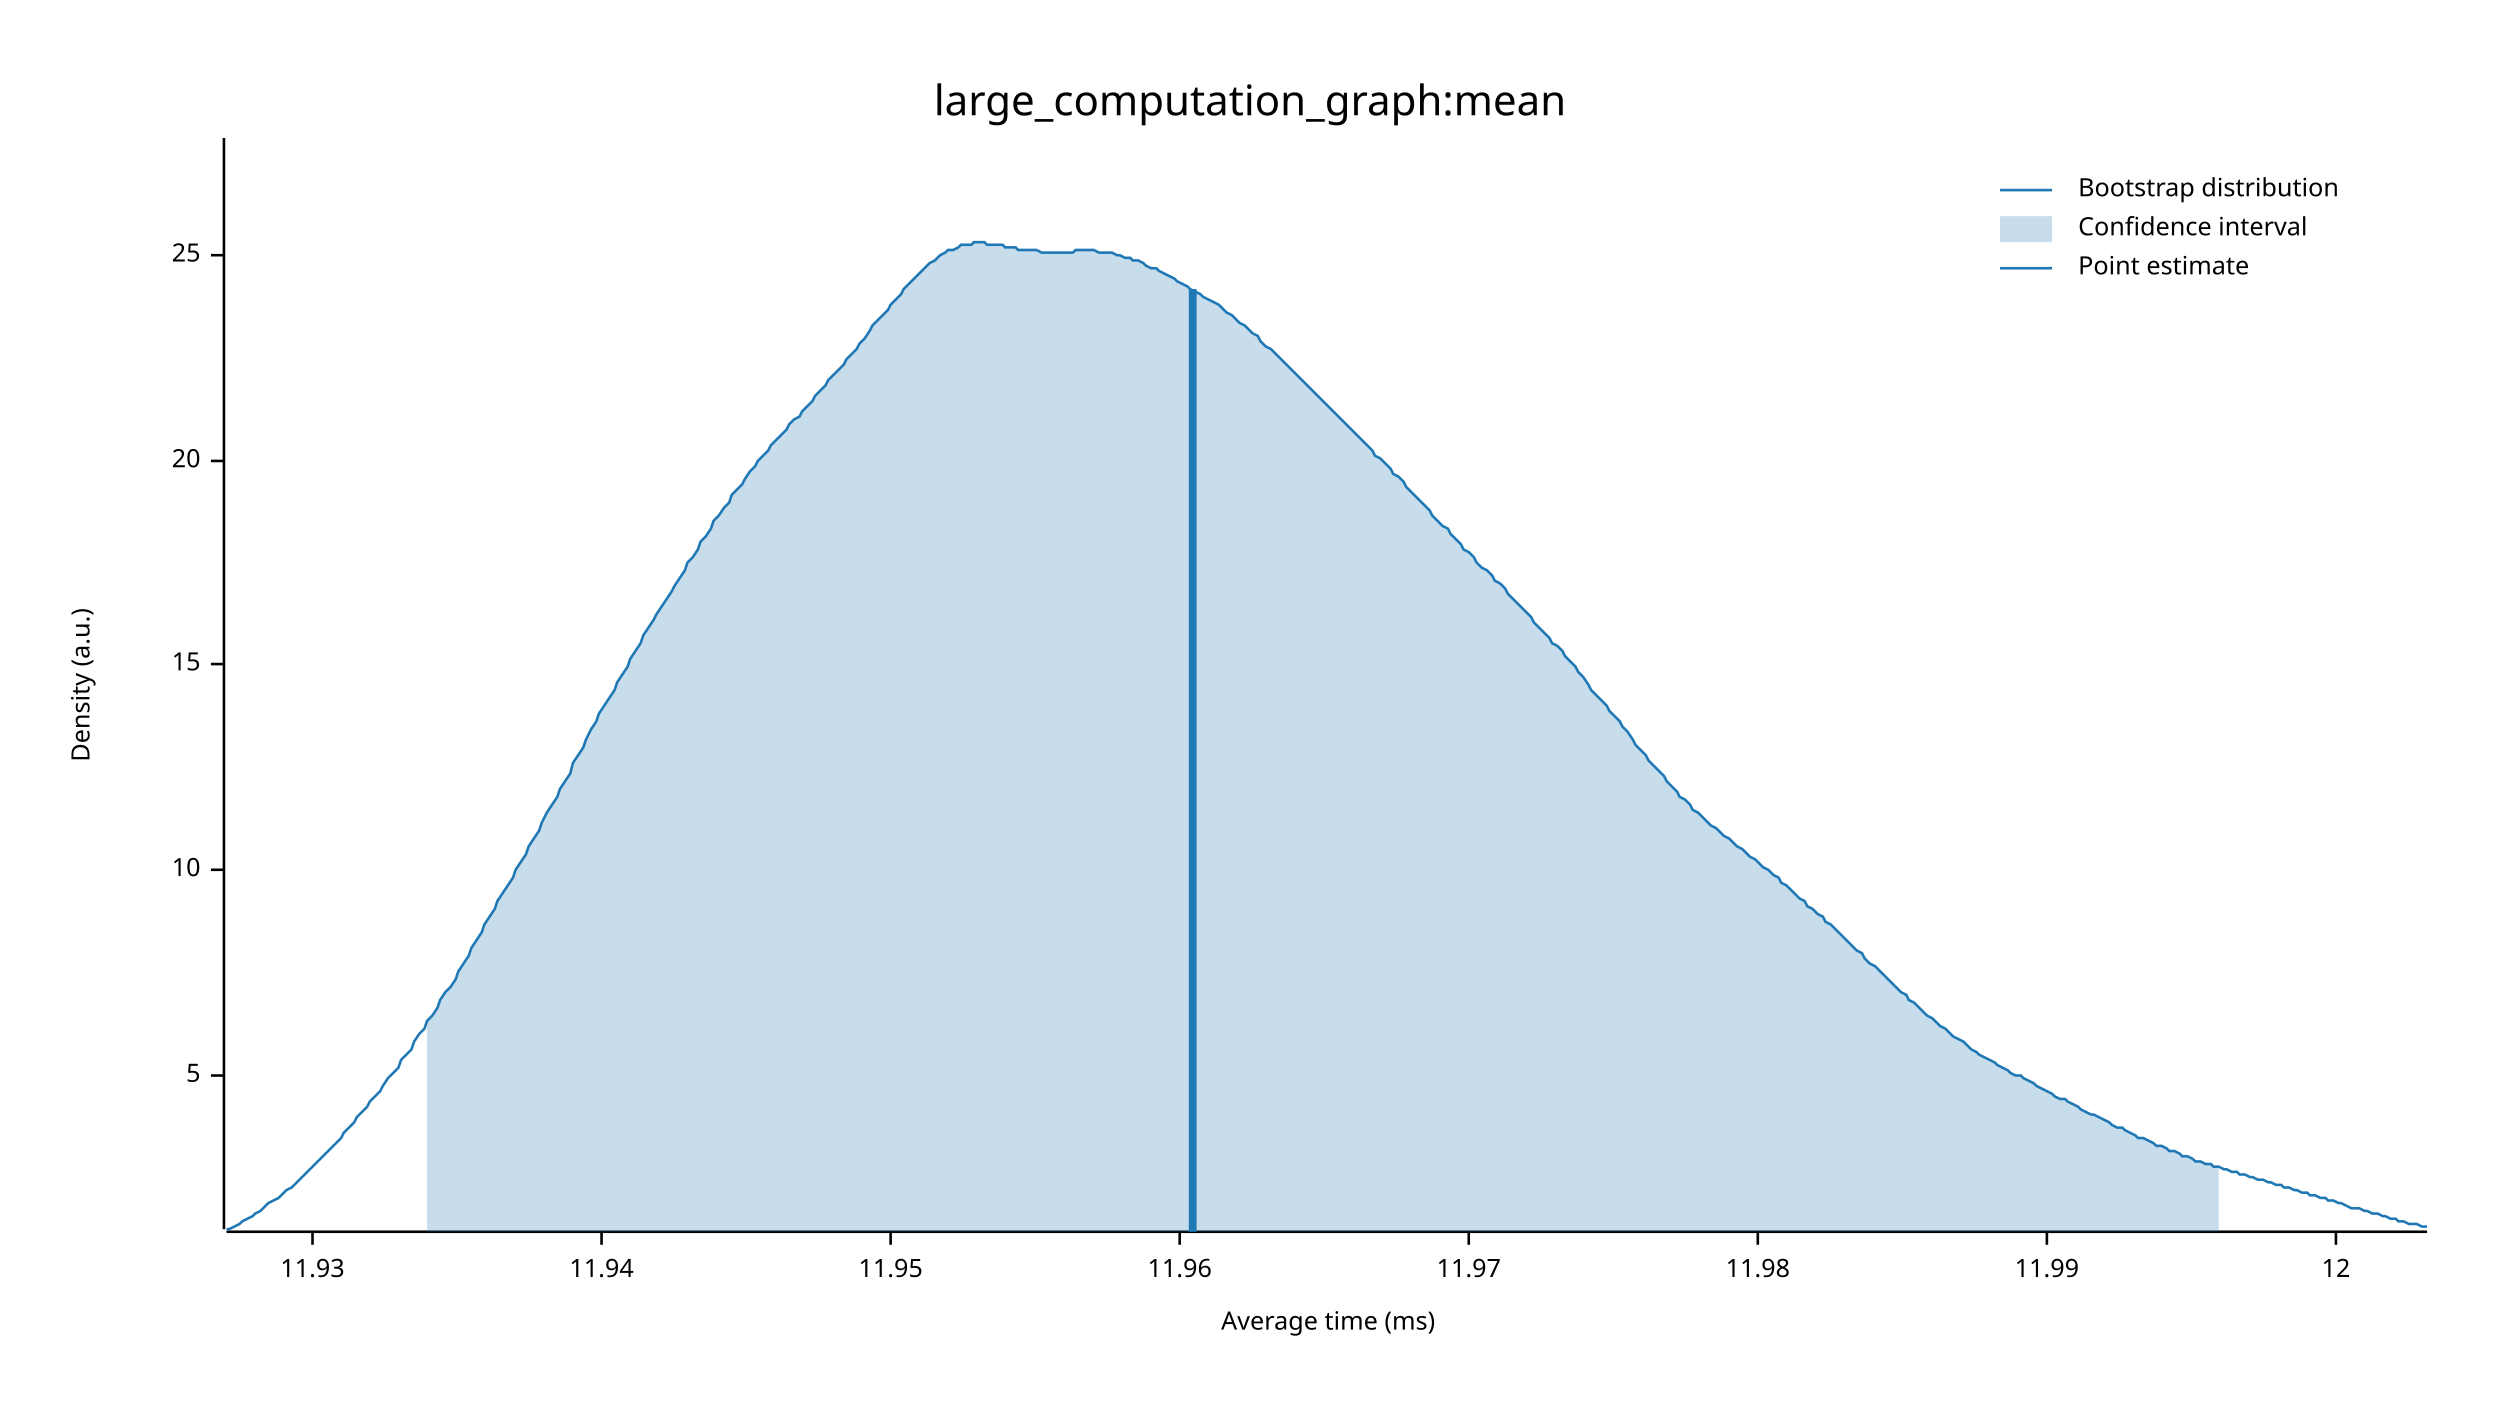
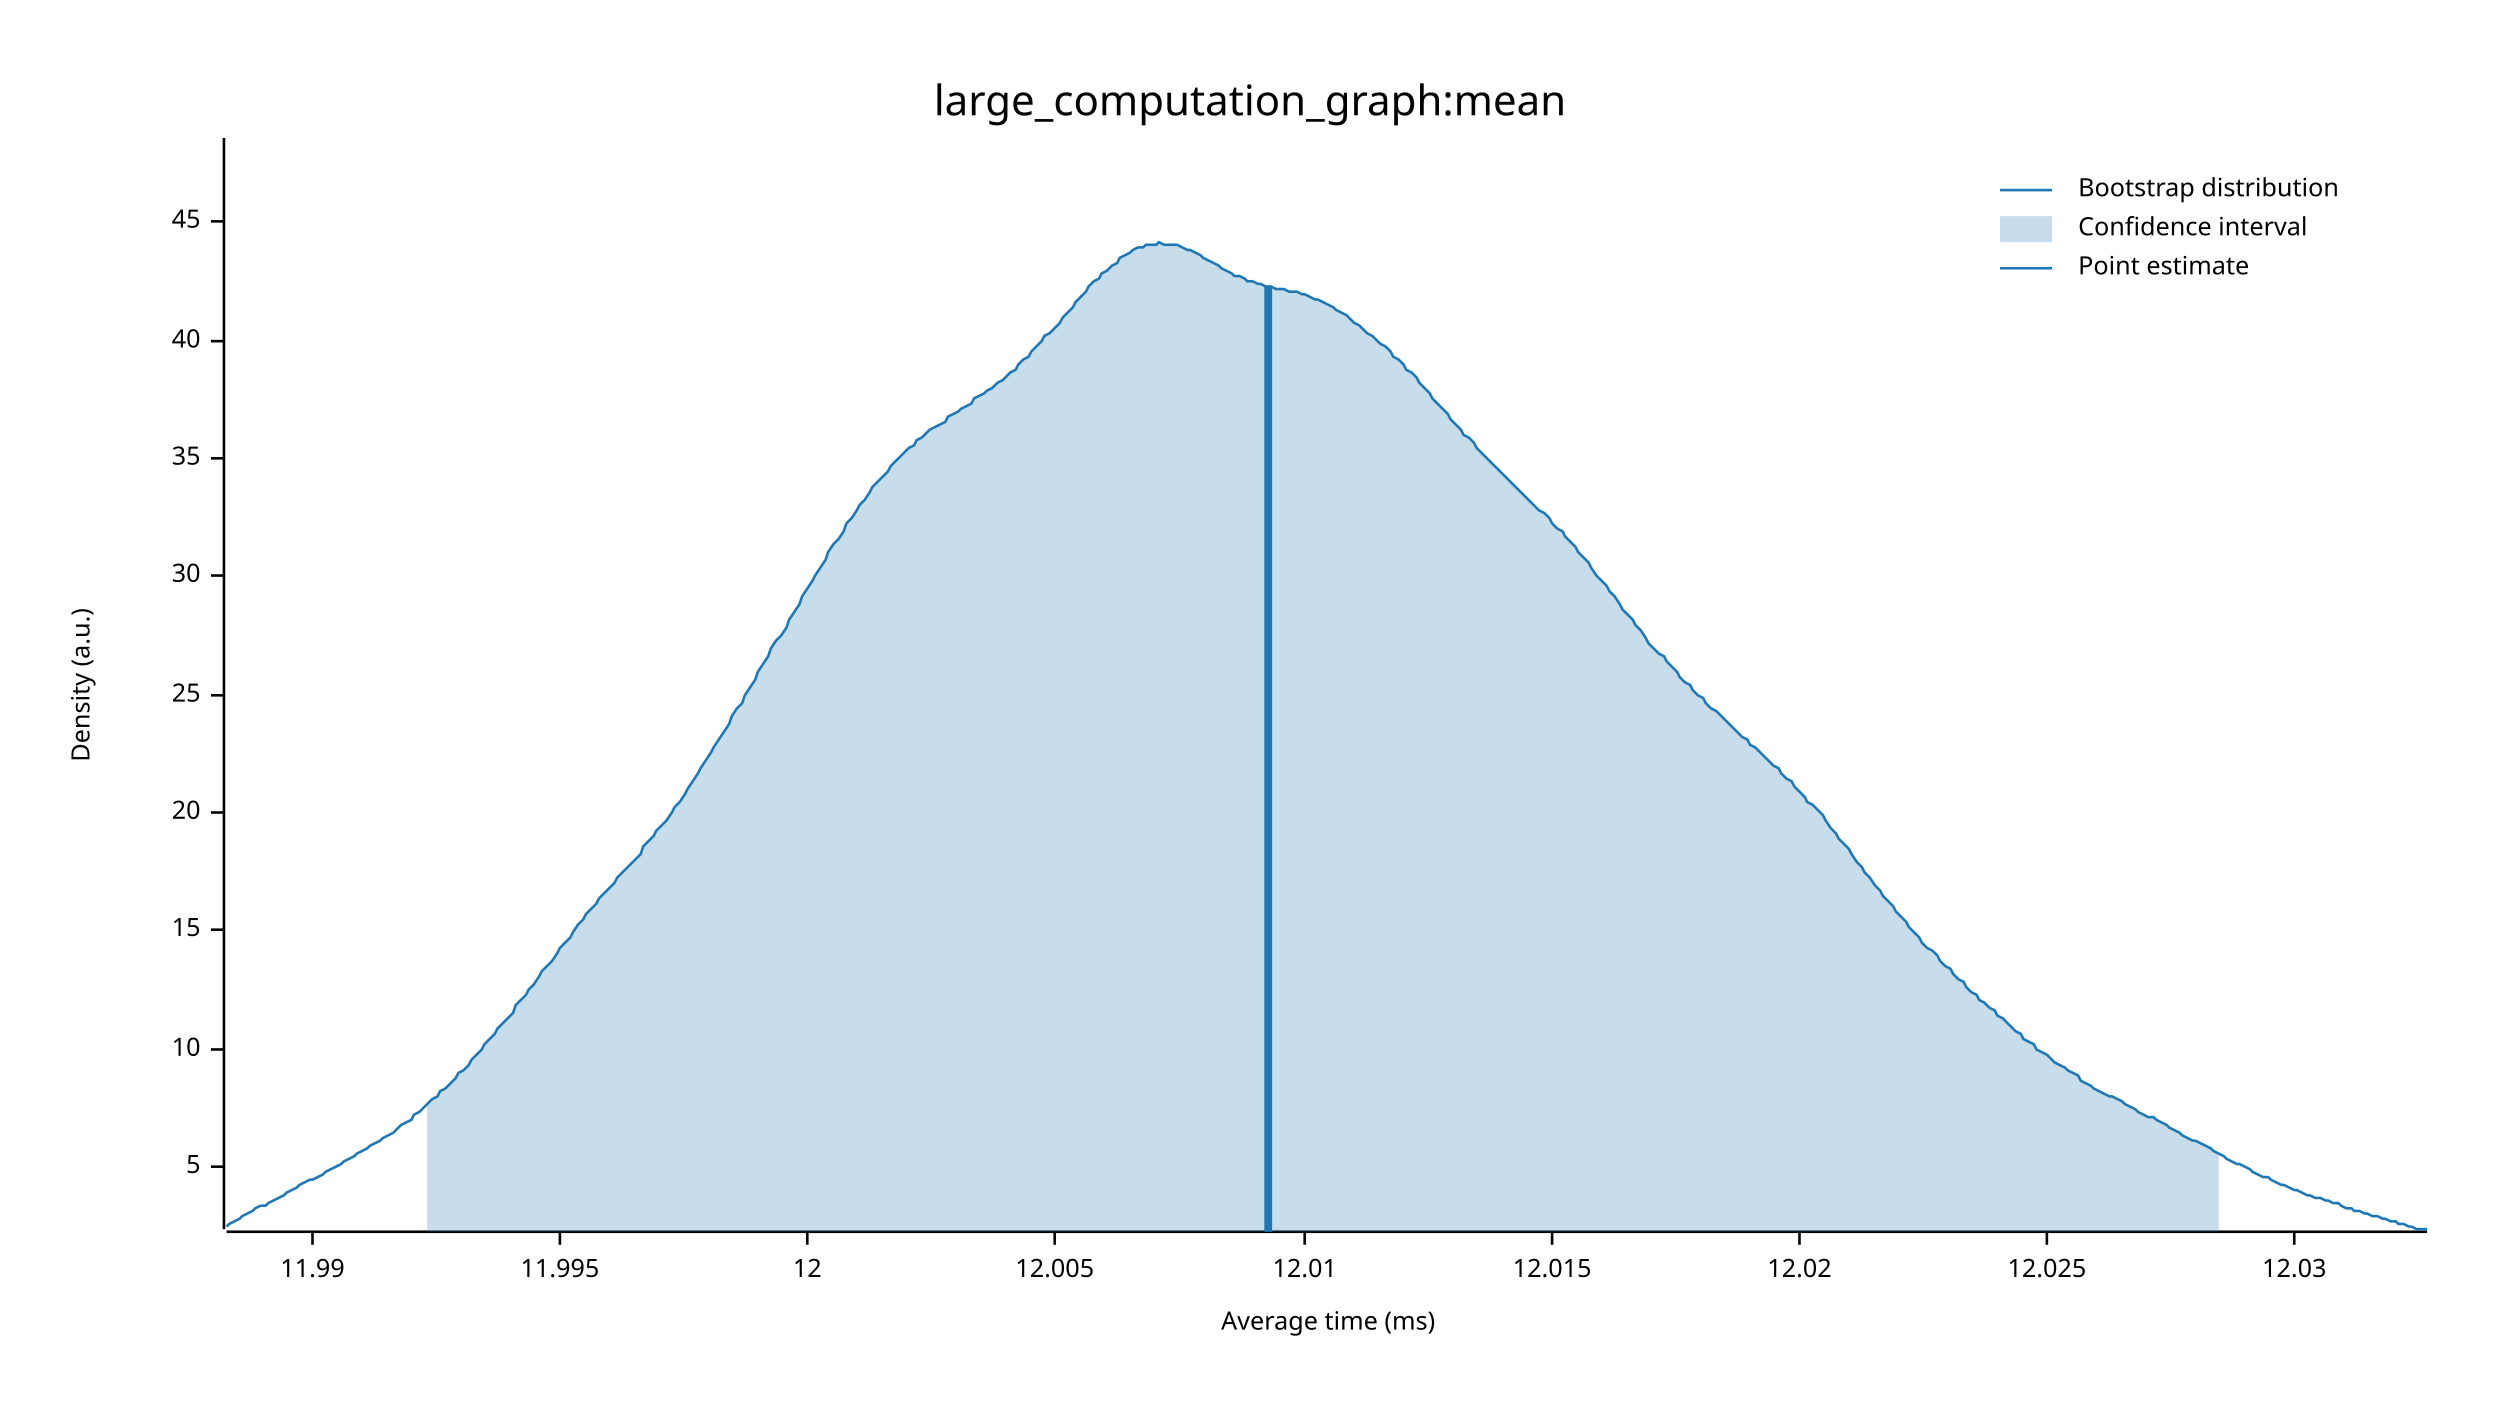
<svg xmlns="http://www.w3.org/2000/svg" width="960" height="540" viewBox="0 0 960 540">
  <text x="480" y="32" dy="0.76em" text-anchor="middle" font-family="sans-serif" font-size="16.129" opacity="1" fill="#000000">
large_computation_graph:mean
</text>
  <text x="27" y="263" dy="0.76em" text-anchor="middle" font-family="sans-serif" font-size="9.677" opacity="1" fill="#000000" transform="rotate(270, 27, 263)">
Density (a.u.)
</text>
  <text x="510" y="513" dy="-0.5ex" text-anchor="middle" font-family="sans-serif" font-size="9.677" opacity="1" fill="#000000">
Average time (ms)
</text>
  <polyline fill="none" opacity="1" stroke="#000000" stroke-width="1" points="86,53 86,472 " />
-   <text x="77" y="413" dy="0.5ex" text-anchor="end" font-family="sans-serif" font-size="9.677" opacity="1" fill="#000000">
+   <text x="77" y="448" dy="0.5ex" text-anchor="end" font-family="sans-serif" font-size="9.677" opacity="1" fill="#000000">
5
</text>
-   <polyline fill="none" opacity="1" stroke="#000000" stroke-width="1" points="81,413 86,413 " />
-   <text x="77" y="334" dy="0.5ex" text-anchor="end" font-family="sans-serif" font-size="9.677" opacity="1" fill="#000000">
+   <polyline fill="none" opacity="1" stroke="#000000" stroke-width="1" points="81,448 86,448 " />
+   <text x="77" y="403" dy="0.5ex" text-anchor="end" font-family="sans-serif" font-size="9.677" opacity="1" fill="#000000">
10
</text>
-   <polyline fill="none" opacity="1" stroke="#000000" stroke-width="1" points="81,334 86,334 " />
-   <text x="77" y="255" dy="0.5ex" text-anchor="end" font-family="sans-serif" font-size="9.677" opacity="1" fill="#000000">
+   <polyline fill="none" opacity="1" stroke="#000000" stroke-width="1" points="81,403 86,403 " />
+   <text x="77" y="357" dy="0.5ex" text-anchor="end" font-family="sans-serif" font-size="9.677" opacity="1" fill="#000000">
15
</text>
-   <polyline fill="none" opacity="1" stroke="#000000" stroke-width="1" points="81,255 86,255 " />
-   <text x="77" y="177" dy="0.5ex" text-anchor="end" font-family="sans-serif" font-size="9.677" opacity="1" fill="#000000">
+   <polyline fill="none" opacity="1" stroke="#000000" stroke-width="1" points="81,357 86,357 " />
+   <text x="77" y="312" dy="0.5ex" text-anchor="end" font-family="sans-serif" font-size="9.677" opacity="1" fill="#000000">
20
</text>
-   <polyline fill="none" opacity="1" stroke="#000000" stroke-width="1" points="81,177 86,177 " />
-   <text x="77" y="98" dy="0.5ex" text-anchor="end" font-family="sans-serif" font-size="9.677" opacity="1" fill="#000000">
+   <polyline fill="none" opacity="1" stroke="#000000" stroke-width="1" points="81,312 86,312 " />
+   <text x="77" y="267" dy="0.5ex" text-anchor="end" font-family="sans-serif" font-size="9.677" opacity="1" fill="#000000">
25
</text>
-   <polyline fill="none" opacity="1" stroke="#000000" stroke-width="1" points="81,98 86,98 " />
+   <polyline fill="none" opacity="1" stroke="#000000" stroke-width="1" points="81,267 86,267 " />
+   <text x="77" y="221" dy="0.5ex" text-anchor="end" font-family="sans-serif" font-size="9.677" opacity="1" fill="#000000">
+ 30
+ </text>
+   <polyline fill="none" opacity="1" stroke="#000000" stroke-width="1" points="81,221 86,221 " />
+   <text x="77" y="176" dy="0.5ex" text-anchor="end" font-family="sans-serif" font-size="9.677" opacity="1" fill="#000000">
+ 35
+ </text>
+   <polyline fill="none" opacity="1" stroke="#000000" stroke-width="1" points="81,176 86,176 " />
+   <text x="77" y="131" dy="0.5ex" text-anchor="end" font-family="sans-serif" font-size="9.677" opacity="1" fill="#000000">
+ 40
+ </text>
+   <polyline fill="none" opacity="1" stroke="#000000" stroke-width="1" points="81,131 86,131 " />
+   <text x="77" y="85" dy="0.5ex" text-anchor="end" font-family="sans-serif" font-size="9.677" opacity="1" fill="#000000">
+ 45
+ </text>
+   <polyline fill="none" opacity="1" stroke="#000000" stroke-width="1" points="81,85 86,85 " />
  <polyline fill="none" opacity="1" stroke="#000000" stroke-width="1" points="87,473 932,473 " />
  <text x="120" y="483" dy="0.76em" text-anchor="middle" font-family="sans-serif" font-size="9.677" opacity="1" fill="#000000">
- 11.93
+ 11.99
</text>
  <polyline fill="none" opacity="1" stroke="#000000" stroke-width="1" points="120,473 120,478 " />
-   <text x="231" y="483" dy="0.76em" text-anchor="middle" font-family="sans-serif" font-size="9.677" opacity="1" fill="#000000">
- 11.94
+   <text x="215" y="483" dy="0.76em" text-anchor="middle" font-family="sans-serif" font-size="9.677" opacity="1" fill="#000000">
+ 11.995
</text>
-   <polyline fill="none" opacity="1" stroke="#000000" stroke-width="1" points="231,473 231,478 " />
-   <text x="342" y="483" dy="0.76em" text-anchor="middle" font-family="sans-serif" font-size="9.677" opacity="1" fill="#000000">
- 11.95
+   <polyline fill="none" opacity="1" stroke="#000000" stroke-width="1" points="215,473 215,478 " />
+   <text x="310" y="483" dy="0.76em" text-anchor="middle" font-family="sans-serif" font-size="9.677" opacity="1" fill="#000000">
+ 12
</text>
-   <polyline fill="none" opacity="1" stroke="#000000" stroke-width="1" points="342,473 342,478 " />
-   <text x="453" y="483" dy="0.76em" text-anchor="middle" font-family="sans-serif" font-size="9.677" opacity="1" fill="#000000">
- 11.96
+   <polyline fill="none" opacity="1" stroke="#000000" stroke-width="1" points="310,473 310,478 " />
+   <text x="405" y="483" dy="0.76em" text-anchor="middle" font-family="sans-serif" font-size="9.677" opacity="1" fill="#000000">
+ 12.005
</text>
-   <polyline fill="none" opacity="1" stroke="#000000" stroke-width="1" points="453,473 453,478 " />
-   <text x="564" y="483" dy="0.76em" text-anchor="middle" font-family="sans-serif" font-size="9.677" opacity="1" fill="#000000">
- 11.97
+   <polyline fill="none" opacity="1" stroke="#000000" stroke-width="1" points="405,473 405,478 " />
+   <text x="501" y="483" dy="0.76em" text-anchor="middle" font-family="sans-serif" font-size="9.677" opacity="1" fill="#000000">
+ 12.01
</text>
-   <polyline fill="none" opacity="1" stroke="#000000" stroke-width="1" points="564,473 564,478 " />
-   <text x="675" y="483" dy="0.76em" text-anchor="middle" font-family="sans-serif" font-size="9.677" opacity="1" fill="#000000">
- 11.98
+   <polyline fill="none" opacity="1" stroke="#000000" stroke-width="1" points="501,473 501,478 " />
+   <text x="596" y="483" dy="0.76em" text-anchor="middle" font-family="sans-serif" font-size="9.677" opacity="1" fill="#000000">
+ 12.015
</text>
-   <polyline fill="none" opacity="1" stroke="#000000" stroke-width="1" points="675,473 675,478 " />
+   <polyline fill="none" opacity="1" stroke="#000000" stroke-width="1" points="596,473 596,478 " />
+   <text x="691" y="483" dy="0.76em" text-anchor="middle" font-family="sans-serif" font-size="9.677" opacity="1" fill="#000000">
+ 12.02
+ </text>
+   <polyline fill="none" opacity="1" stroke="#000000" stroke-width="1" points="691,473 691,478 " />
  <text x="786" y="483" dy="0.76em" text-anchor="middle" font-family="sans-serif" font-size="9.677" opacity="1" fill="#000000">
- 11.99
+ 12.025
</text>
  <polyline fill="none" opacity="1" stroke="#000000" stroke-width="1" points="786,473 786,478 " />
-   <text x="897" y="483" dy="0.76em" text-anchor="middle" font-family="sans-serif" font-size="9.677" opacity="1" fill="#000000">
- 12
+   <text x="881" y="483" dy="0.76em" text-anchor="middle" font-family="sans-serif" font-size="9.677" opacity="1" fill="#000000">
+ 12.03
</text>
-   <polyline fill="none" opacity="1" stroke="#000000" stroke-width="1" points="897,473 897,478 " />
-   <polyline fill="none" opacity="1" stroke="#1F78B4" stroke-width="1" points="87,472 88,472 90,471 92,470 93,469 95,468 97,467 98,466 100,465 102,463 103,462 105,461 107,460 109,458 110,457 112,456 114,454 115,453 117,451 119,449 120,448 122,446 124,444 125,443 127,441 129,439 131,437 132,435 134,433 136,431 137,429 139,427 141,425 142,423 144,421 146,419 147,417 149,414 151,412 153,410 154,407 156,405 158,403 159,400 161,397 163,395 164,392 166,390 168,387 169,384 171,381 173,379 175,376 176,373 178,370 180,367 181,364 183,361 185,358 186,355 188,352 190,349 191,346 193,343 195,340 197,337 198,334 200,331 202,328 203,325 205,322 207,319 208,316 210,312 212,309 214,306 215,303 217,300 219,297 220,293 222,290 224,287 225,284 227,280 229,277 230,274 232,271 234,268 236,265 237,262 239,259 241,256 242,253 244,250 246,247 247,244 249,241 251,238 252,236 254,233 256,230 258,227 259,225 261,222 263,219 264,216 266,214 268,211 269,208 271,206 273,203 274,200 276,198 278,195 280,193 281,190 283,188 285,186 286,184 288,181 290,179 291,177 293,175 295,173 296,171 298,169 300,167 302,165 303,163 305,161 307,160 308,158 310,156 312,154 313,152 315,150 317,148 318,146 320,144 322,142 324,140 325,138 327,136 329,134 330,132 332,130 334,127 335,125 337,123 339,121 341,119 342,117 344,115 346,113 347,111 349,109 351,107 352,106 354,104 356,102 357,101 359,100 361,98 363,97 364,96 366,96 368,95 369,94 371,94 373,94 374,93 376,93 378,93 379,94 381,94 383,94 385,94 386,95 388,95 390,95 391,96 393,96 395,96 396,96 398,96 400,97 401,97 403,97 405,97 407,97 408,97 410,97 412,97 413,96 415,96 417,96 418,96 420,96 422,97 423,97 425,97 427,97 429,98 430,98 432,99 434,99 435,100 437,100 439,101 440,102 442,103 444,103 445,104 447,105 449,106 451,107 452,108 454,109 456,110 457,111 459,112 461,113 462,114 464,115 466,116 468,117 469,118 471,120 473,121 474,122 476,124 478,125 479,126 481,128 483,129 484,131 486,133 488,134 490,136 491,137 493,139 495,141 496,142 498,144 500,146 501,147 503,149 505,151 506,152 508,154 510,156 512,158 513,159 515,161 517,163 518,164 520,166 522,168 523,169 525,171 527,173 528,175 530,176 532,178 534,180 535,182 537,183 539,185 540,187 542,189 544,191 545,192 547,194 549,196 550,198 552,200 554,202 556,203 557,205 559,207 561,209 562,211 564,212 566,214 567,216 569,218 571,219 573,221 574,223 576,224 578,226 579,228 581,230 583,232 584,233 586,235 588,237 589,239 591,241 593,243 595,245 596,247 598,248 600,250 601,252 603,254 605,256 606,258 608,260 610,263 611,265 613,267 615,269 617,271 618,273 620,275 622,277 623,279 625,281 627,284 628,286 630,288 632,290 633,292 635,294 637,296 639,298 640,300 642,302 644,304 645,306 647,307 649,309 650,311 652,312 654,314 655,315 657,317 659,318 661,320 662,321 664,322 666,324 667,325 669,326 671,328 672,329 674,330 676,332 677,333 679,334 681,336 683,337 684,339 686,340 688,342 689,343 691,345 693,346 694,348 696,349 698,351 700,352 701,354 703,355 705,357 706,358 708,360 710,362 711,363 713,365 715,366 716,368 718,370 720,371 722,373 723,374 725,376 727,378 728,379 730,381 732,382 733,384 735,385 737,387 738,388 740,390 742,391 744,393 745,394 747,395 749,397 750,398 752,399 754,400 755,401 757,403 759,404 760,405 762,406 764,407 766,408 767,409 769,410 771,411 772,412 774,413 776,413 777,414 779,415 781,416 782,417 784,418 786,419 788,420 789,421 791,422 793,422 794,423 796,424 798,425 799,426 801,427 803,428 804,428 806,429 808,430 810,431 811,432 813,433 815,433 816,434 818,435 820,436 821,437 823,437 825,438 827,439 828,440 830,440 832,441 833,442 835,442 837,443 838,444 840,444 842,445 843,446 845,446 847,447 849,447 850,448 852,448 854,449 855,449 857,450 859,450 860,451 862,451 864,452 865,452 867,453 869,453 871,454 872,454 874,455 876,455 877,456 879,456 881,457 882,457 884,458 886,458 887,459 889,459 891,460 893,460 894,461 896,461 898,462 899,462 901,463 903,464 904,464 906,464 908,465 909,465 911,466 913,466 915,467 916,467 918,468 920,468 921,469 923,469 925,470 926,470 928,470 930,471 932,471 " />
-   <polygon opacity="0.25" fill="#1F78B4" points="164,392 166,390 168,387 169,384 171,381 173,379 175,376 176,373 178,370 180,367 181,364 183,361 185,358 186,355 188,352 190,349 191,346 193,343 195,340 197,337 198,334 200,331 202,328 203,325 205,322 207,319 208,316 210,312 212,309 214,306 215,303 217,300 219,297 220,293 222,290 224,287 225,284 227,280 229,277 230,274 232,271 234,268 236,265 237,262 239,259 241,256 242,253 244,250 246,247 247,244 249,241 251,238 252,236 254,233 256,230 258,227 259,225 261,222 263,219 264,216 266,214 268,211 269,208 271,206 273,203 274,200 276,198 278,195 280,193 281,190 283,188 285,186 286,184 288,181 290,179 291,177 293,175 295,173 296,171 298,169 300,167 302,165 303,163 305,161 307,160 308,158 310,156 312,154 313,152 315,150 317,148 318,146 320,144 322,142 324,140 325,138 327,136 329,134 330,132 332,130 334,127 335,125 337,123 339,121 341,119 342,117 344,115 346,113 347,111 349,109 351,107 352,106 354,104 356,102 357,101 359,100 361,98 363,97 364,96 366,96 368,95 369,94 371,94 373,94 374,93 376,93 378,93 379,94 381,94 383,94 385,94 386,95 388,95 390,95 391,96 393,96 395,96 396,96 398,96 400,97 401,97 403,97 405,97 407,97 408,97 410,97 412,97 413,96 415,96 417,96 418,96 420,96 422,97 423,97 425,97 427,97 429,98 430,98 432,99 434,99 435,100 437,100 439,101 440,102 442,103 444,103 445,104 447,105 449,106 451,107 452,108 454,109 456,110 457,111 459,112 461,113 462,114 464,115 466,116 468,117 469,118 471,120 473,121 474,122 476,124 478,125 479,126 481,128 483,129 484,131 486,133 488,134 490,136 491,137 493,139 495,141 496,142 498,144 500,146 501,147 503,149 505,151 506,152 508,154 510,156 512,158 513,159 515,161 517,163 518,164 520,166 522,168 523,169 525,171 527,173 528,175 530,176 532,178 534,180 535,182 537,183 539,185 540,187 542,189 544,191 545,192 547,194 549,196 550,198 552,200 554,202 556,203 557,205 559,207 561,209 562,211 564,212 566,214 567,216 569,218 571,219 573,221 574,223 576,224 578,226 579,228 581,230 583,232 584,233 586,235 588,237 589,239 591,241 593,243 595,245 596,247 598,248 600,250 601,252 603,254 605,256 606,258 608,260 610,263 611,265 613,267 615,269 617,271 618,273 620,275 622,277 623,279 625,281 627,284 628,286 630,288 632,290 633,292 635,294 637,296 639,298 640,300 642,302 644,304 645,306 647,307 649,309 650,311 652,312 654,314 655,315 657,317 659,318 661,320 662,321 664,322 666,324 667,325 669,326 671,328 672,329 674,330 676,332 677,333 679,334 681,336 683,337 684,339 686,340 688,342 689,343 691,345 693,346 694,348 696,349 698,351 700,352 701,354 703,355 705,357 706,358 708,360 710,362 711,363 713,365 715,366 716,368 718,370 720,371 722,373 723,374 725,376 727,378 728,379 730,381 732,382 733,384 735,385 737,387 738,388 740,390 742,391 744,393 745,394 747,395 749,397 750,398 752,399 754,400 755,401 757,403 759,404 760,405 762,406 764,407 766,408 767,409 769,410 771,411 772,412 774,413 776,413 777,414 779,415 781,416 782,417 784,418 786,419 788,420 789,421 791,422 793,422 794,423 796,424 798,425 799,426 801,427 803,428 804,428 806,429 808,430 810,431 811,432 813,433 815,433 816,434 818,435 820,436 821,437 823,437 825,438 827,439 828,440 830,440 832,441 833,442 835,442 837,443 838,444 840,444 842,445 843,446 845,446 847,447 849,447 850,448 852,448 852,473 164,473 " />
-   <polyline fill="none" opacity="1" stroke="#1F78B4" stroke-width="3" points="458,473 458,111 " />
+   <polyline fill="none" opacity="1" stroke="#000000" stroke-width="1" points="881,473 881,478 " />
+   <polyline fill="none" opacity="1" stroke="#1F78B4" stroke-width="1" points="87,471 88,470 90,469 92,468 93,467 95,466 97,465 98,464 100,463 102,463 103,462 105,461 107,460 109,459 110,458 112,457 114,456 115,455 117,454 119,453 120,453 122,452 124,451 125,450 127,449 129,448 131,447 132,446 134,445 136,444 137,443 139,442 141,441 142,440 144,439 146,438 147,437 149,436 151,435 153,433 154,432 156,431 158,430 159,428 161,427 163,425 164,424 166,422 168,421 169,419 171,418 173,416 175,414 176,412 178,411 180,409 181,407 183,405 185,403 186,401 188,399 190,397 191,395 193,393 195,391 197,389 198,386 200,384 202,382 203,380 205,378 207,375 208,373 210,371 212,369 214,366 215,364 217,362 219,360 220,358 222,355 224,353 225,351 227,349 229,347 230,345 232,343 234,341 236,339 237,337 239,335 241,333 242,332 244,330 246,328 247,325 249,323 251,321 252,319 254,317 256,315 258,312 259,310 261,308 263,305 264,303 266,300 268,297 269,295 271,292 273,289 274,287 276,284 278,281 280,278 281,275 283,272 285,270 286,267 288,264 290,261 291,258 293,255 295,252 296,249 298,246 300,244 302,241 303,238 305,235 307,232 308,229 310,226 312,223 313,221 315,218 317,215 318,212 320,209 322,207 324,204 325,201 327,199 329,196 330,194 332,192 334,189 335,187 337,185 339,183 341,181 342,179 344,177 346,175 347,174 349,172 351,171 352,169 354,168 356,166 357,165 359,164 361,163 363,162 364,160 366,159 368,158 369,157 371,156 373,155 374,153 376,152 378,151 379,150 381,149 383,147 385,146 386,145 388,143 390,142 391,140 393,138 395,137 396,135 398,133 400,131 401,129 403,128 405,126 407,124 408,122 410,120 412,118 413,116 415,114 417,112 418,110 420,108 422,107 423,105 425,104 427,102 429,101 430,99 432,98 434,97 435,96 437,95 439,95 440,94 442,94 444,94 445,93 447,94 449,94 451,94 452,94 454,95 456,96 457,96 459,97 461,98 462,99 464,100 466,101 468,102 469,103 471,104 473,105 474,106 476,106 478,107 479,108 481,108 483,109 484,109 486,110 488,110 490,111 491,111 493,111 495,112 496,112 498,112 500,113 501,113 503,114 505,115 506,115 508,116 510,117 512,118 513,119 515,120 517,121 518,122 520,124 522,125 523,126 525,128 527,129 528,130 530,132 532,133 534,135 535,137 537,138 539,140 540,142 542,143 544,145 545,147 547,149 549,151 550,153 552,155 554,157 556,159 557,161 559,163 561,165 562,167 564,168 566,170 567,172 569,174 571,176 573,178 574,179 576,181 578,183 579,184 581,186 583,188 584,189 586,191 588,193 589,194 591,196 593,197 595,199 596,201 598,203 600,204 601,206 603,208 605,210 606,212 608,214 610,216 611,218 613,221 615,223 617,225 618,227 620,229 622,232 623,234 625,236 627,238 628,240 630,242 632,245 633,247 635,249 637,251 639,252 640,254 642,256 644,258 645,260 647,262 649,263 650,265 652,267 654,268 655,270 657,272 659,273 661,275 662,276 664,278 666,280 667,281 669,283 671,284 672,286 674,287 676,289 677,290 679,292 681,294 683,295 684,297 686,299 688,300 689,302 691,304 693,306 694,308 696,309 698,311 700,313 701,315 703,318 705,320 706,322 708,324 710,326 711,328 713,331 715,333 716,335 718,337 720,340 722,342 723,344 725,346 727,348 728,350 730,352 732,354 733,356 735,358 737,360 738,362 740,364 742,365 744,367 745,369 747,371 749,372 750,374 752,376 754,377 755,379 757,381 759,382 760,384 762,385 764,387 766,388 767,390 769,391 771,393 772,394 774,396 776,397 777,399 779,400 781,401 782,403 784,404 786,405 788,407 789,408 791,409 793,410 794,411 796,412 798,413 799,415 801,416 803,417 804,418 806,419 808,420 810,421 811,421 813,422 815,423 816,424 818,425 820,426 821,427 823,428 825,429 827,429 828,430 830,431 832,432 833,433 835,434 837,435 838,436 840,437 842,438 843,438 845,439 847,440 849,441 850,442 852,443 854,444 855,445 857,446 859,447 860,447 862,448 864,449 865,450 867,451 869,452 871,452 872,453 874,454 876,455 877,455 879,456 881,457 882,457 884,458 886,459 887,459 889,460 891,460 893,461 894,461 896,462 898,462 899,463 901,464 903,464 904,465 906,465 908,466 909,466 911,467 913,467 915,468 916,468 918,469 920,469 921,470 923,470 925,471 926,471 928,472 930,472 932,472 " />
+   <polygon opacity="0.25" fill="#1F78B4" points="164,424 166,422 168,421 169,419 171,418 173,416 175,414 176,412 178,411 180,409 181,407 183,405 185,403 186,401 188,399 190,397 191,395 193,393 195,391 197,389 198,386 200,384 202,382 203,380 205,378 207,375 208,373 210,371 212,369 214,366 215,364 217,362 219,360 220,358 222,355 224,353 225,351 227,349 229,347 230,345 232,343 234,341 236,339 237,337 239,335 241,333 242,332 244,330 246,328 247,325 249,323 251,321 252,319 254,317 256,315 258,312 259,310 261,308 263,305 264,303 266,300 268,297 269,295 271,292 273,289 274,287 276,284 278,281 280,278 281,275 283,272 285,270 286,267 288,264 290,261 291,258 293,255 295,252 296,249 298,246 300,244 302,241 303,238 305,235 307,232 308,229 310,226 312,223 313,221 315,218 317,215 318,212 320,209 322,207 324,204 325,201 327,199 329,196 330,194 332,192 334,189 335,187 337,185 339,183 341,181 342,179 344,177 346,175 347,174 349,172 351,171 352,169 354,168 356,166 357,165 359,164 361,163 363,162 364,160 366,159 368,158 369,157 371,156 373,155 374,153 376,152 378,151 379,150 381,149 383,147 385,146 386,145 388,143 390,142 391,140 393,138 395,137 396,135 398,133 400,131 401,129 403,128 405,126 407,124 408,122 410,120 412,118 413,116 415,114 417,112 418,110 420,108 422,107 423,105 425,104 427,102 429,101 430,99 432,98 434,97 435,96 437,95 439,95 440,94 442,94 444,94 445,93 447,94 449,94 451,94 452,94 454,95 456,96 457,96 459,97 461,98 462,99 464,100 466,101 468,102 469,103 471,104 473,105 474,106 476,106 478,107 479,108 481,108 483,109 484,109 486,110 488,110 490,111 491,111 493,111 495,112 496,112 498,112 500,113 501,113 503,114 505,115 506,115 508,116 510,117 512,118 513,119 515,120 517,121 518,122 520,124 522,125 523,126 525,128 527,129 528,130 530,132 532,133 534,135 535,137 537,138 539,140 540,142 542,143 544,145 545,147 547,149 549,151 550,153 552,155 554,157 556,159 557,161 559,163 561,165 562,167 564,168 566,170 567,172 569,174 571,176 573,178 574,179 576,181 578,183 579,184 581,186 583,188 584,189 586,191 588,193 589,194 591,196 593,197 595,199 596,201 598,203 600,204 601,206 603,208 605,210 606,212 608,214 610,216 611,218 613,221 615,223 617,225 618,227 620,229 622,232 623,234 625,236 627,238 628,240 630,242 632,245 633,247 635,249 637,251 639,252 640,254 642,256 644,258 645,260 647,262 649,263 650,265 652,267 654,268 655,270 657,272 659,273 661,275 662,276 664,278 666,280 667,281 669,283 671,284 672,286 674,287 676,289 677,290 679,292 681,294 683,295 684,297 686,299 688,300 689,302 691,304 693,306 694,308 696,309 698,311 700,313 701,315 703,318 705,320 706,322 708,324 710,326 711,328 713,331 715,333 716,335 718,337 720,340 722,342 723,344 725,346 727,348 728,350 730,352 732,354 733,356 735,358 737,360 738,362 740,364 742,365 744,367 745,369 747,371 749,372 750,374 752,376 754,377 755,379 757,381 759,382 760,384 762,385 764,387 766,388 767,390 769,391 771,393 772,394 774,396 776,397 777,399 779,400 781,401 782,403 784,404 786,405 788,407 789,408 791,409 793,410 794,411 796,412 798,413 799,415 801,416 803,417 804,418 806,419 808,420 810,421 811,421 813,422 815,423 816,424 818,425 820,426 821,427 823,428 825,429 827,429 828,430 830,431 832,432 833,433 835,434 837,435 838,436 840,437 842,438 843,438 845,439 847,440 849,441 850,442 852,443 852,473 164,473 " />
+   <polyline fill="none" opacity="1" stroke="#1F78B4" stroke-width="3" points="487,473 487,110 " />
  <text x="798" y="68" dy="0.76em" text-anchor="start" font-family="sans-serif" font-size="9.677" opacity="1" fill="#000000">
Bootstrap distribution
</text>
  <text x="798" y="83" dy="0.76em" text-anchor="start" font-family="sans-serif" font-size="9.677" opacity="1" fill="#000000">
Confidence interval
</text>
  <text x="798" y="98" dy="0.76em" text-anchor="start" font-family="sans-serif" font-size="9.677" opacity="1" fill="#000000">
Point estimate
</text>
  <polyline fill="none" opacity="1" stroke="#1F78B4" stroke-width="1" points="768,73 788,73 " />
  <rect x="768" y="83" width="20" height="10" opacity="0.25" fill="#1F78B4" stroke="none" />
  <polyline fill="none" opacity="1" stroke="#1F78B4" stroke-width="1" points="768,103 788,103 " />
</svg>
